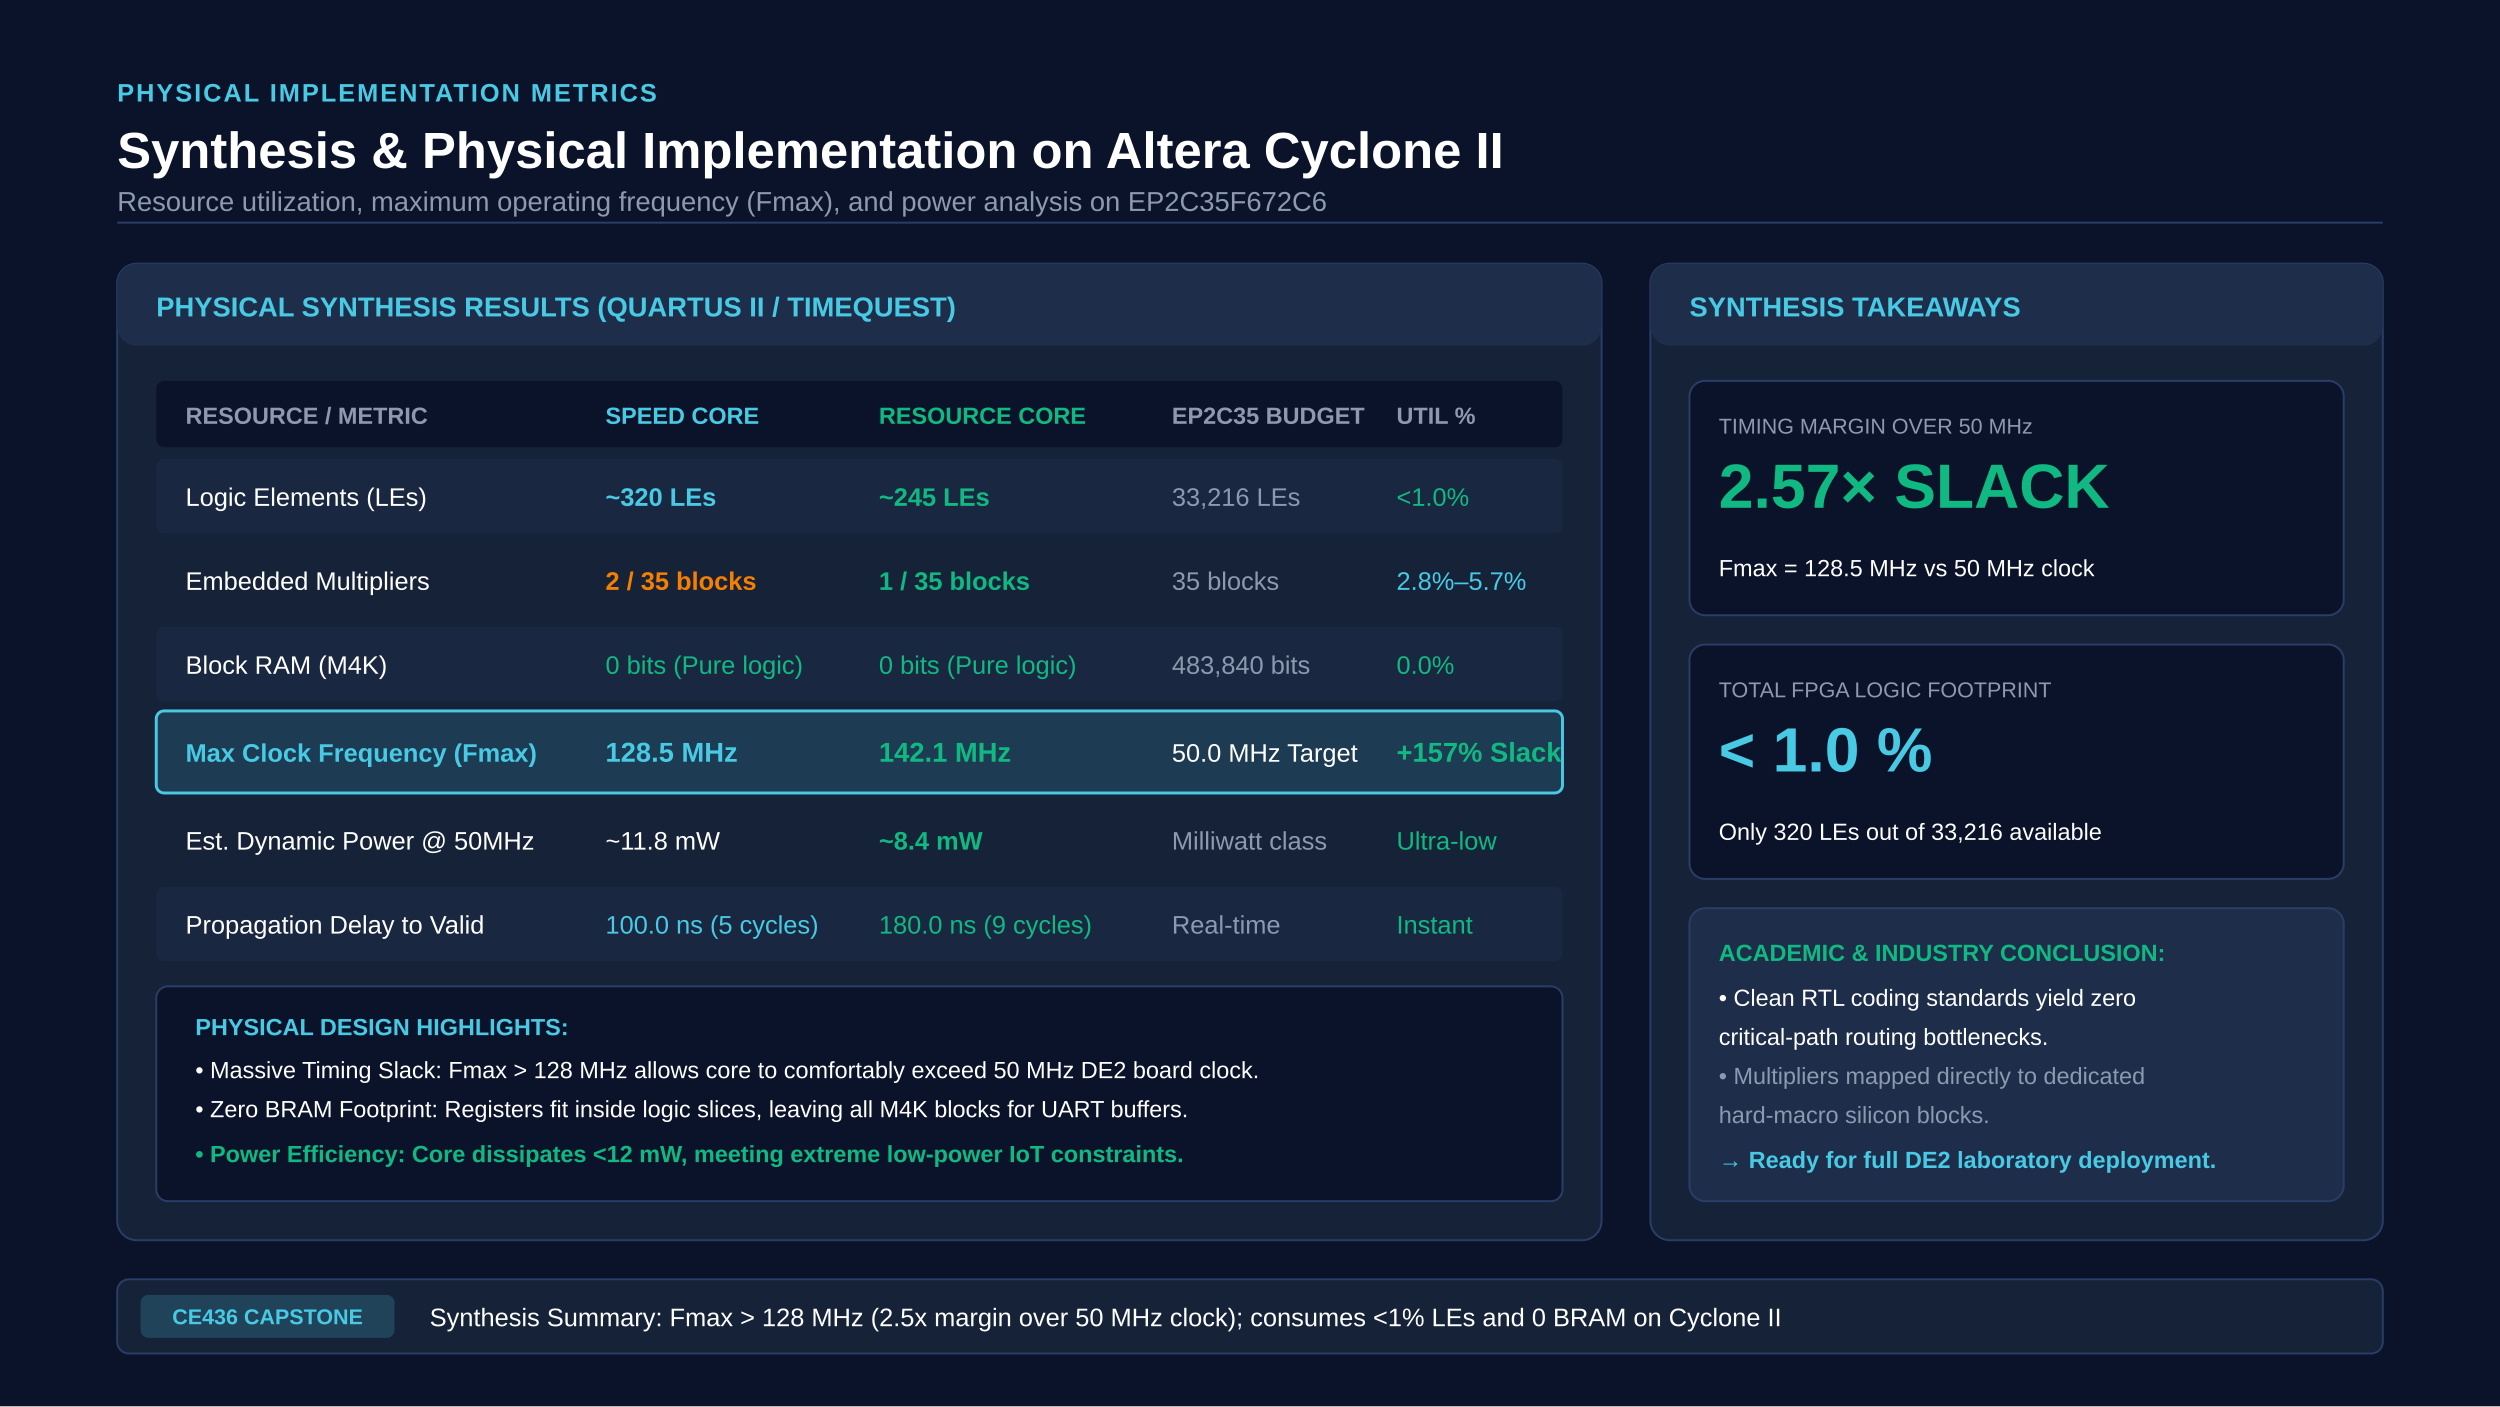
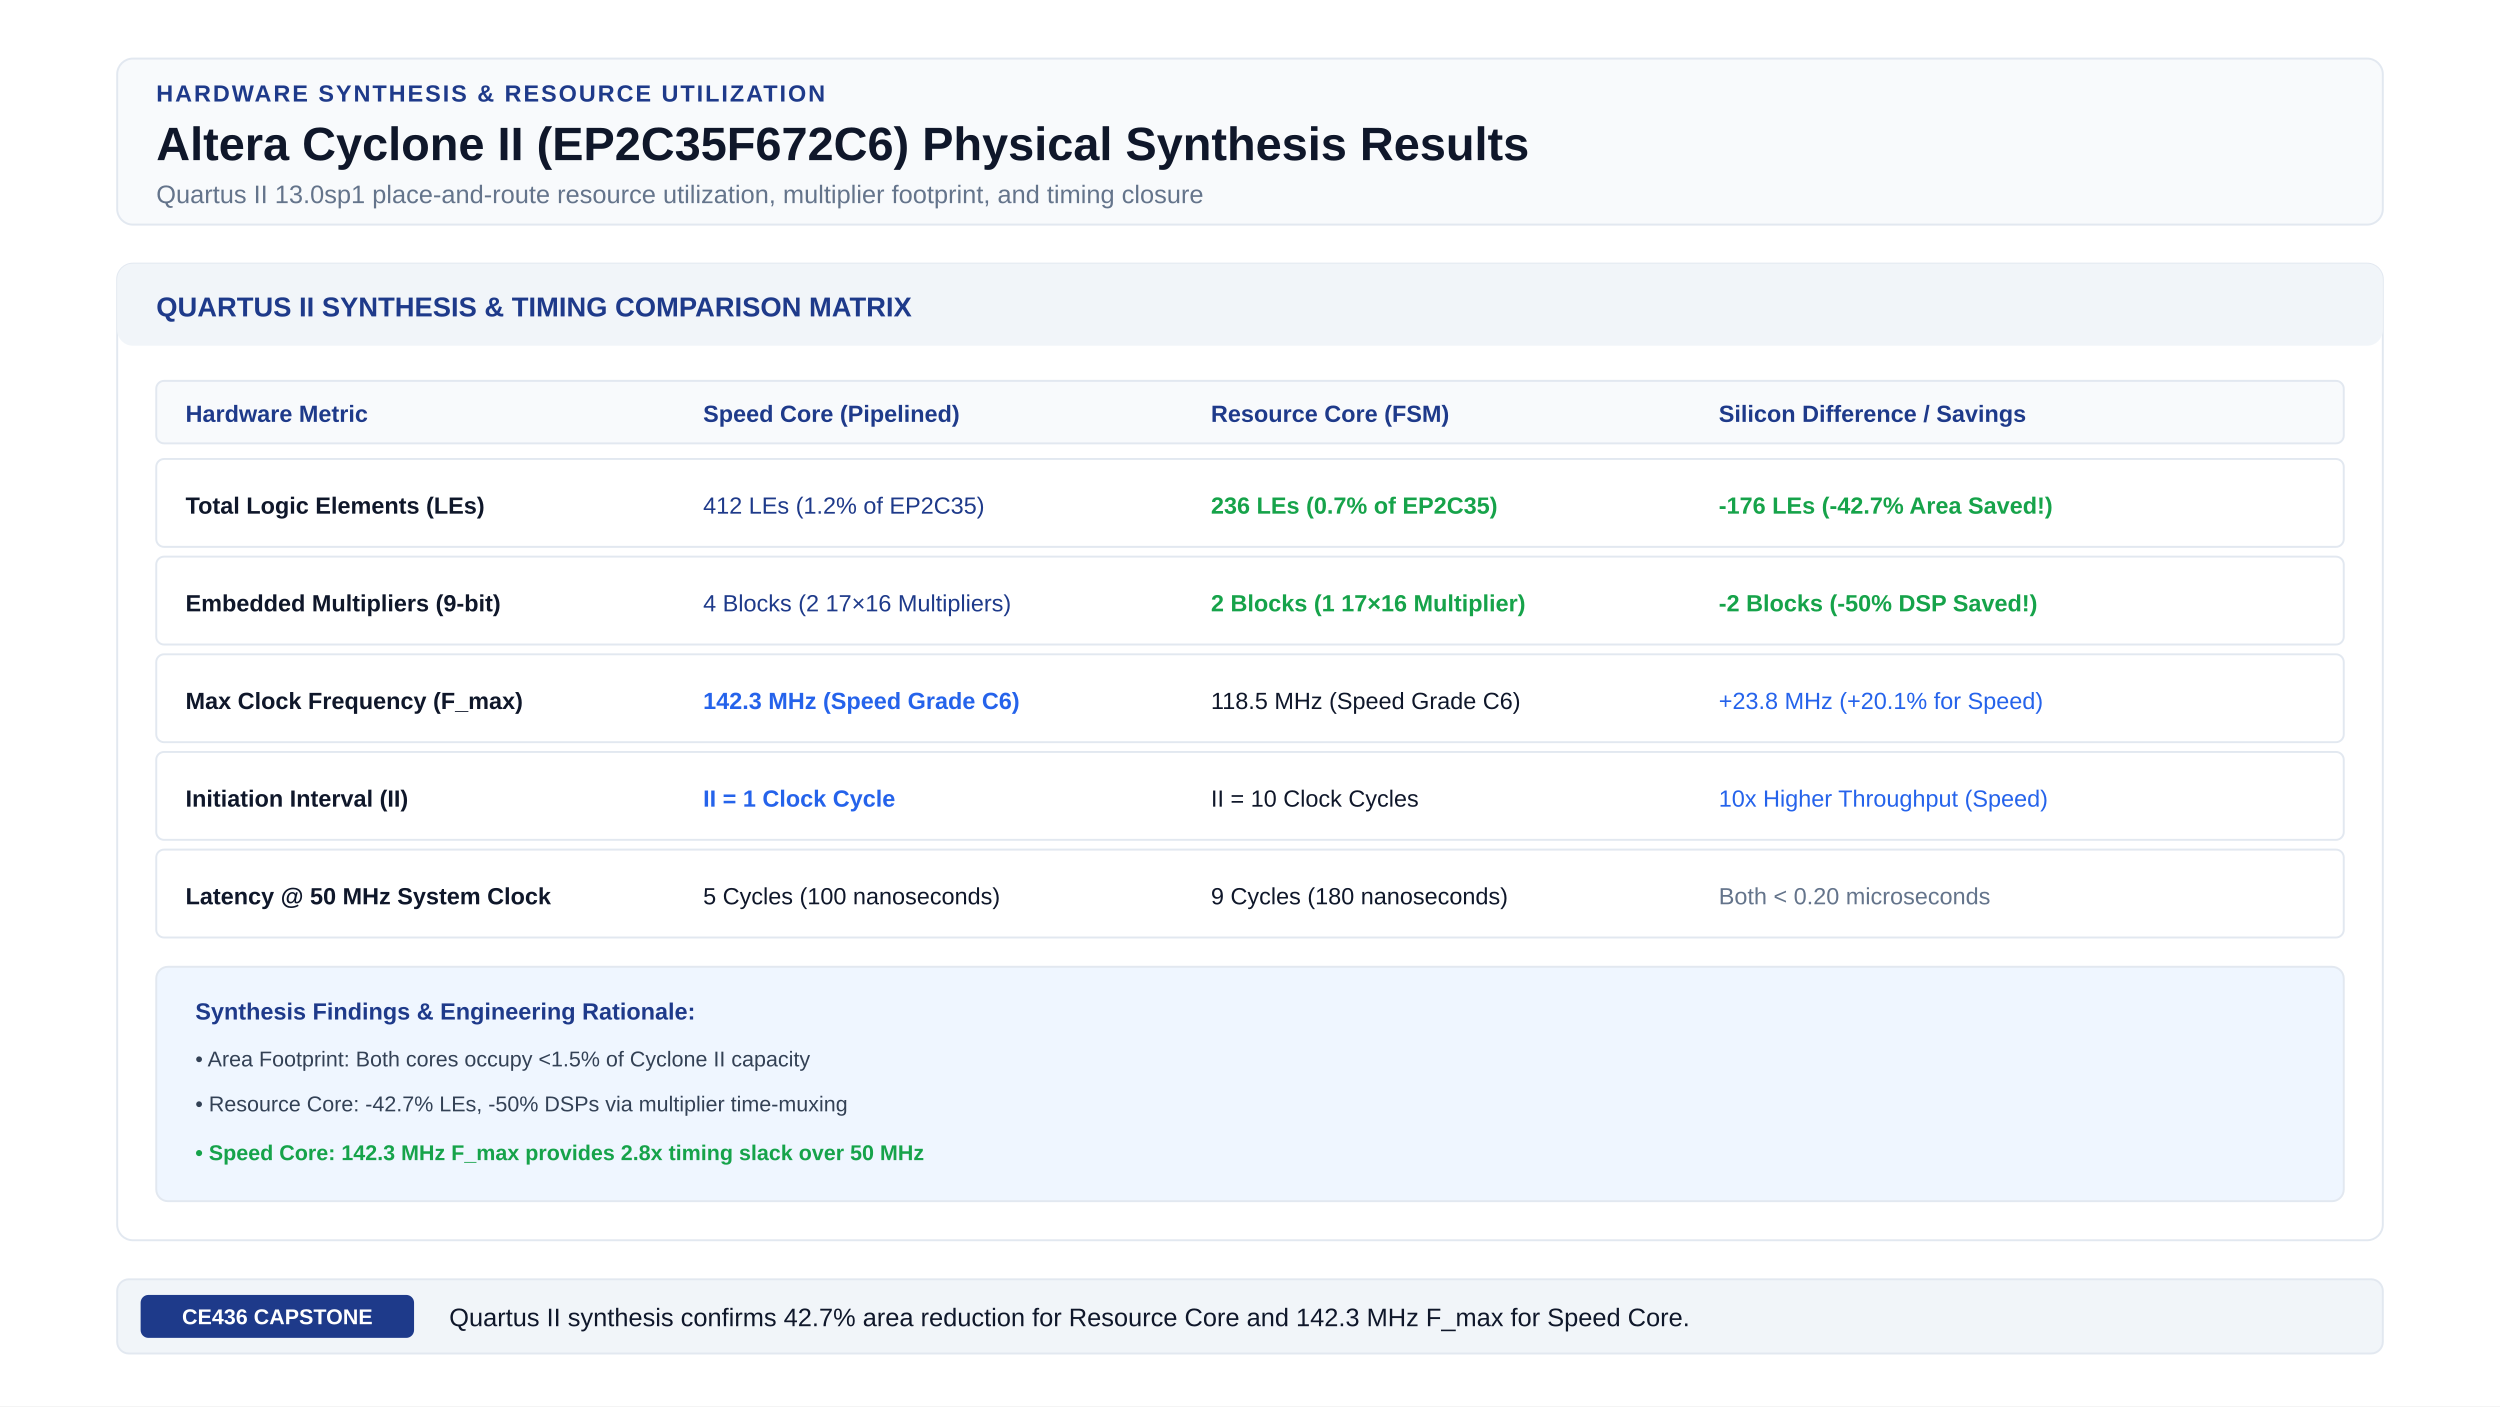
<svg xmlns="http://www.w3.org/2000/svg" width="1280" height="720" viewBox="0 0 1280 720" data-pptx-page-role="content" lang="en" font-family="Arial, Segoe UI, sans-serif">
-   <rect id="bg" data-pptx-role="background" x="0" y="0" width="1280" height="720" fill="#0B132B" />
+   <rect id="bg" data-pptx-role="background" x="0" y="0" width="1280" height="720" fill="#FFFFFF" />
  <g id="hdr_19" data-pptx-bounds="60 30 1160 85">
-     <text x="60" y="52" fill="#48CAE4" font-size="13" font-weight="bold" letter-spacing="1">PHYSICAL IMPLEMENTATION METRICS</text>
-     <text x="60" y="86" fill="#FFFFFF" font-size="26" font-weight="bold">Synthesis &amp; Physical Implementation on Altera Cyclone II</text>
-     <text x="60" y="108" fill="#8D99AE" font-size="14">Resource utilization, maximum operating frequency (Fmax), and power analysis on EP2C35F672C6</text>
-     <line x1="60" y1="114" x2="1220" y2="114" stroke="#2A3D66" stroke-width="1" />
+     <rect x="60" y="30" width="1160" height="85" fill="#F8FAFC" rx="8" stroke="#E2E8F0" stroke-width="1" />
+     <text x="80" y="52" fill="#1E3A8A" font-size="12" font-weight="bold" letter-spacing="1">HARDWARE SYNTHESIS &amp; RESOURCE UTILIZATION</text>
+     <text x="80" y="82" fill="#0F172A" font-size="24" font-weight="bold">Altera Cyclone II (EP2C35F672C6) Physical Synthesis Results</text>
+     <text x="80" y="104" fill="#64748B" font-size="13">Quartus II 13.0sp1 place-and-route resource utilization, multiplier footprint, and timing closure</text>
  </g>
-   <g id="table_synthesis" data-pptx-bounds="60 135 760 500">
-     <rect x="60" y="135" width="760" height="500" rx="10" fill="#162238" stroke="#2A3D66" stroke-width="1" />
-     <rect x="60" y="135" width="760" height="42" rx="10" fill="#1E2D4A" />
-     <text x="80" y="162" fill="#48CAE4" font-size="14" font-weight="bold">PHYSICAL SYNTHESIS RESULTS (QUARTUS II / TIMEQUEST)</text>
-     <rect x="80" y="195" width="720" height="34" rx="4" fill="#0B132B" />
-     <text x="95" y="217" fill="#8D99AE" font-size="12" font-weight="bold">RESOURCE / METRIC</text>
-     <text x="310" y="217" fill="#48CAE4" font-size="12" font-weight="bold">SPEED CORE</text>
-     <text x="450" y="217" fill="#10B981" font-size="12" font-weight="bold">RESOURCE CORE</text>
-     <text x="600" y="217" fill="#8D99AE" font-size="12" font-weight="bold">EP2C35 BUDGET</text>
-     <text x="715" y="217" fill="#8D99AE" font-size="12" font-weight="bold">UTIL %</text>
-     <rect x="80" y="235" width="720" height="38" rx="4" fill="#1E2D4A" fill-opacity="0.5" />
-     <text x="95" y="259" fill="#FFFFFF" font-size="13">Logic Elements (LEs)</text>
-     <text x="310" y="259" fill="#48CAE4" font-size="13" font-weight="bold">~320 LEs</text>
-     <text x="450" y="259" fill="#10B981" font-size="13" font-weight="bold">~245 LEs</text>
-     <text x="600" y="259" fill="#8D99AE" font-size="13">33,216 LEs</text>
-     <text x="715" y="259" fill="#10B981" font-size="13">&lt;1.0%</text>
-     <rect x="80" y="278" width="720" height="38" rx="4" fill="#162238" />
-     <text x="95" y="302" fill="#FFFFFF" font-size="13">Embedded Multipliers</text>
-     <text x="310" y="302" fill="#F77F00" font-size="13" font-weight="bold">2 / 35 blocks</text>
-     <text x="450" y="302" fill="#10B981" font-size="13" font-weight="bold">1 / 35 blocks</text>
-     <text x="600" y="302" fill="#8D99AE" font-size="13">35 blocks</text>
-     <text x="715" y="302" fill="#48CAE4" font-size="13">2.8%–5.7%</text>
-     <rect x="80" y="321" width="720" height="38" rx="4" fill="#1E2D4A" fill-opacity="0.5" />
-     <text x="95" y="345" fill="#FFFFFF" font-size="13">Block RAM (M4K)</text>
-     <text x="310" y="345" fill="#10B981" font-size="13">0 bits (Pure logic)</text>
-     <text x="450" y="345" fill="#10B981" font-size="13">0 bits (Pure logic)</text>
-     <text x="600" y="345" fill="#8D99AE" font-size="13">483,840 bits</text>
-     <text x="715" y="345" fill="#10B981" font-size="13">0.0%</text>
-     <rect x="80" y="364" width="720" height="42" rx="4" fill="#48CAE4" fill-opacity="0.15" stroke="#48CAE4" stroke-width="1.5" />
-     <text x="95" y="390" fill="#48CAE4" font-size="13" font-weight="bold">Max Clock Frequency (Fmax)</text>
-     <text x="310" y="390" fill="#48CAE4" font-size="14" font-weight="bold">128.5 MHz</text>
-     <text x="450" y="390" fill="#10B981" font-size="14" font-weight="bold">142.1 MHz</text>
-     <text x="600" y="390" fill="#FFFFFF" font-size="13">50.0 MHz Target</text>
-     <text x="715" y="390" fill="#10B981" font-size="14" font-weight="bold">+157% Slack</text>
-     <rect x="80" y="411" width="720" height="38" rx="4" fill="#162238" />
-     <text x="95" y="435" fill="#FFFFFF" font-size="13">Est. Dynamic Power @ 50MHz</text>
-     <text x="310" y="435" fill="#FFFFFF" font-size="13">~11.8 mW</text>
-     <text x="450" y="435" fill="#10B981" font-size="13" font-weight="bold">~8.4 mW</text>
-     <text x="600" y="435" fill="#8D99AE" font-size="13">Milliwatt class</text>
-     <text x="715" y="435" fill="#10B981" font-size="13">Ultra-low</text>
-     <rect x="80" y="454" width="720" height="38" rx="4" fill="#1E2D4A" fill-opacity="0.5" />
-     <text x="95" y="478" fill="#FFFFFF" font-size="13">Propagation Delay to Valid</text>
-     <text x="310" y="478" fill="#48CAE4" font-size="13">100.0 ns (5 cycles)</text>
-     <text x="450" y="478" fill="#10B981" font-size="13">180.0 ns (9 cycles)</text>
-     <text x="600" y="478" fill="#8D99AE" font-size="13">Real-time</text>
-     <text x="715" y="478" fill="#10B981" font-size="13">Instant</text>
-     <rect x="80" y="505" width="720" height="110" rx="6" fill="#0B132B" stroke="#2A3D66" stroke-width="1" />
-     <text x="100" y="530" fill="#48CAE4" font-size="12" font-weight="bold">PHYSICAL DESIGN HIGHLIGHTS:</text>
-     <text x="100" y="552" fill="#FFFFFF" font-size="12">• Massive Timing Slack: Fmax &gt; 128 MHz allows core to comfortably exceed 50 MHz DE2 board clock.</text>
-     <text x="100" y="572" fill="#FFFFFF" font-size="12">• Zero BRAM Footprint: Registers fit inside logic slices, leaving all M4K blocks for UART buffers.</text>
-     <text x="100" y="595" fill="#10B981" font-size="12" font-weight="bold">• Power Efficiency: Core dissipates &lt;12 mW, meeting extreme low-power IoT constraints.</text>
-   </g>
-   <g id="card_synth_insights" data-pptx-bounds="845 135 375 500">
-     <rect x="845" y="135" width="375" height="500" rx="10" fill="#162238" stroke="#2A3D66" stroke-width="1" />
-     <rect x="845" y="135" width="375" height="42" rx="10" fill="#1E2D4A" />
-     <text x="865" y="162" fill="#48CAE4" font-size="14" font-weight="bold">SYNTHESIS TAKEAWAYS</text>
-     <rect x="865" y="195" width="335" height="120" rx="8" fill="#0B132B" stroke="#2A3D66" stroke-width="1" />
-     <text x="880" y="222" fill="#8D99AE" font-size="11">TIMING MARGIN OVER 50 MHz</text>
-     <text x="880" y="260" fill="#10B981" font-size="32" font-weight="bold">2.57× SLACK</text>
-     <text x="880" y="295" fill="#FFFFFF" font-size="12">Fmax = 128.5 MHz vs 50 MHz clock</text>
-     <rect x="865" y="330" width="335" height="120" rx="8" fill="#0B132B" stroke="#2A3D66" stroke-width="1" />
-     <text x="880" y="357" fill="#8D99AE" font-size="11">TOTAL FPGA LOGIC FOOTPRINT</text>
-     <text x="880" y="395" fill="#48CAE4" font-size="32" font-weight="bold">&lt; 1.0 %</text>
-     <text x="880" y="430" fill="#FFFFFF" font-size="12">Only 320 LEs out of 33,216 available</text>
-     <rect x="865" y="465" width="335" height="150" rx="8" fill="#1E2D4A" stroke="#2A3D66" stroke-width="1" />
-     <text x="880" y="492" fill="#10B981" font-size="12" font-weight="bold">ACADEMIC &amp; INDUSTRY CONCLUSION:</text>
-     <text x="880" y="515" fill="#FFFFFF" font-size="12">• Clean RTL coding standards yield zero</text>
-     <text x="880" y="535" fill="#FFFFFF" font-size="12">  critical-path routing bottlenecks.</text>
-     <text x="880" y="555" fill="#8D99AE" font-size="12">• Multipliers mapped directly to dedicated</text>
-     <text x="880" y="575" fill="#8D99AE" font-size="12">  hard-macro silicon blocks.</text>
-     <text x="880" y="598" fill="#48CAE4" font-size="12" font-weight="bold">→ Ready for full DE2 laboratory deployment.</text>
+   <g id="tbl_synthesis" data-pptx-bounds="60 135 1160 500">
+     <rect x="60" y="135" width="1160" height="500" rx="8" fill="#FFFFFF" stroke="#E2E8F0" stroke-width="1" />
+     <rect x="60" y="135" width="1160" height="42" rx="8" fill="#F1F5F9" />
+     <text x="80" y="162" fill="#1E3A8A" font-size="14" font-weight="bold">QUARTUS II SYNTHESIS &amp; TIMING COMPARISON MATRIX</text>
+     <rect x="80" y="195" width="1120" height="32" rx="4" fill="#F8FAFC" stroke="#E2E8F0" stroke-width="1" />
+     <text x="95" y="216" fill="#1E3A8A" font-size="12" font-weight="bold">Hardware Metric</text>
+     <text x="360" y="216" fill="#1E3A8A" font-size="12" font-weight="bold">Speed Core (Pipelined)</text>
+     <text x="620" y="216" fill="#1E3A8A" font-size="12" font-weight="bold">Resource Core (FSM)</text>
+     <text x="880" y="216" fill="#1E3A8A" font-size="12" font-weight="bold">Silicon Difference / Savings</text>
+     <rect x="80" y="235" width="1120" height="45" rx="4" fill="#FFFFFF" stroke="#E2E8F0" stroke-width="1" />
+     <text x="95" y="263" fill="#0F172A" font-size="12" font-weight="bold">Total Logic Elements (LEs)</text>
+     <text x="360" y="263" fill="#1E3A8A" font-size="12">412 LEs (1.2% of EP2C35)</text>
+     <text x="620" y="263" fill="#16A34A" font-size="12" font-weight="bold">236 LEs (0.7% of EP2C35)</text>
+     <text x="880" y="263" fill="#16A34A" font-size="12" font-weight="bold">-176 LEs (-42.7% Area Saved!)</text>
+     <rect x="80" y="285" width="1120" height="45" rx="4" fill="#FFFFFF" stroke="#E2E8F0" stroke-width="1" />
+     <text x="95" y="313" fill="#0F172A" font-size="12" font-weight="bold">Embedded Multipliers (9-bit)</text>
+     <text x="360" y="313" fill="#1E3A8A" font-size="12">4 Blocks (2 17×16 Multipliers)</text>
+     <text x="620" y="313" fill="#16A34A" font-size="12" font-weight="bold">2 Blocks (1 17×16 Multiplier)</text>
+     <text x="880" y="313" fill="#16A34A" font-size="12" font-weight="bold">-2 Blocks (-50% DSP Saved!)</text>
+     <rect x="80" y="335" width="1120" height="45" rx="4" fill="#FFFFFF" stroke="#E2E8F0" stroke-width="1" />
+     <text x="95" y="363" fill="#0F172A" font-size="12" font-weight="bold">Max Clock Frequency (F_max)</text>
+     <text x="360" y="363" fill="#2563EB" font-size="12" font-weight="bold">142.3 MHz (Speed Grade C6)</text>
+     <text x="620" y="363" fill="#0F172A" font-size="12">118.5 MHz (Speed Grade C6)</text>
+     <text x="880" y="363" fill="#2563EB" font-size="12">+23.8 MHz (+20.1% for Speed)</text>
+     <rect x="80" y="385" width="1120" height="45" rx="4" fill="#FFFFFF" stroke="#E2E8F0" stroke-width="1" />
+     <text x="95" y="413" fill="#0F172A" font-size="12" font-weight="bold">Initiation Interval (II)</text>
+     <text x="360" y="413" fill="#2563EB" font-size="12" font-weight="bold">II = 1 Clock Cycle</text>
+     <text x="620" y="413" fill="#0F172A" font-size="12">II = 10 Clock Cycles</text>
+     <text x="880" y="413" fill="#2563EB" font-size="12">10x Higher Throughput (Speed)</text>
+     <rect x="80" y="435" width="1120" height="45" rx="4" fill="#FFFFFF" stroke="#E2E8F0" stroke-width="1" />
+     <text x="95" y="463" fill="#0F172A" font-size="12" font-weight="bold">Latency @ 50 MHz System Clock</text>
+     <text x="360" y="463" fill="#0F172A" font-size="12">5 Cycles (100 nanoseconds)</text>
+     <text x="620" y="463" fill="#0F172A" font-size="12">9 Cycles (180 nanoseconds)</text>
+     <text x="880" y="463" fill="#64748B" font-size="12">Both &lt; 0.20 microseconds</text>
+     <rect x="80" y="495" width="1120" height="120" rx="6" fill="#EFF6FF" stroke="#E2E8F0" stroke-width="1" />
+     <text x="100" y="522" fill="#1E3A8A" font-size="12" font-weight="bold">Synthesis Findings &amp; Engineering Rationale:</text>
+     <text x="100" y="546" fill="#334155" font-size="11">• Area Footprint: Both cores occupy &lt;1.5% of Cyclone II capacity</text>
+     <text x="100" y="569" fill="#334155" font-size="11">• Resource Core: -42.7% LEs, -50% DSPs via multiplier time-muxing</text>
+     <text x="100" y="594" fill="#16A34A" font-size="11" font-weight="bold">• Speed Core: 142.3 MHz F_max provides 2.8x timing slack over 50 MHz</text>
  </g>
  <g id="ftr_19" data-pptx-bounds="60 655 1160 40">
-     <rect x="60" y="655" width="1160" height="38" rx="6" fill="#162238" stroke="#2A3D66" stroke-width="1" />
-     <rect x="72" y="663" width="130" height="22" rx="4" fill="#48CAE4" fill-opacity="0.2" />
-     <text x="137" y="678" fill="#48CAE4" font-size="11" font-weight="bold" text-anchor="middle">CE436 CAPSTONE</text>
-     <text x="220" y="679" fill="#FFFFFF" font-size="13">Synthesis Summary: Fmax &gt; 128 MHz (2.5x margin over 50 MHz clock); consumes &lt;1% LEs and 0 BRAM on Cyclone II</text>
+     <rect x="60" y="655" width="1160" height="38" rx="6" fill="#F1F5F9" stroke="#E2E8F0" stroke-width="1" />
+     <rect x="72" y="663" width="140" height="22" rx="4" fill="#1E3A8A" />
+     <text x="142" y="678" fill="#FFFFFF" font-size="11" font-weight="bold" text-anchor="middle">CE436 CAPSTONE</text>
+     <text x="230" y="679" fill="#0F172A" font-size="13" font-weight="500">Quartus II synthesis confirms 42.7% area reduction for Resource Core and 142.3 MHz F_max for Speed Core.</text>
  </g>
</svg>
